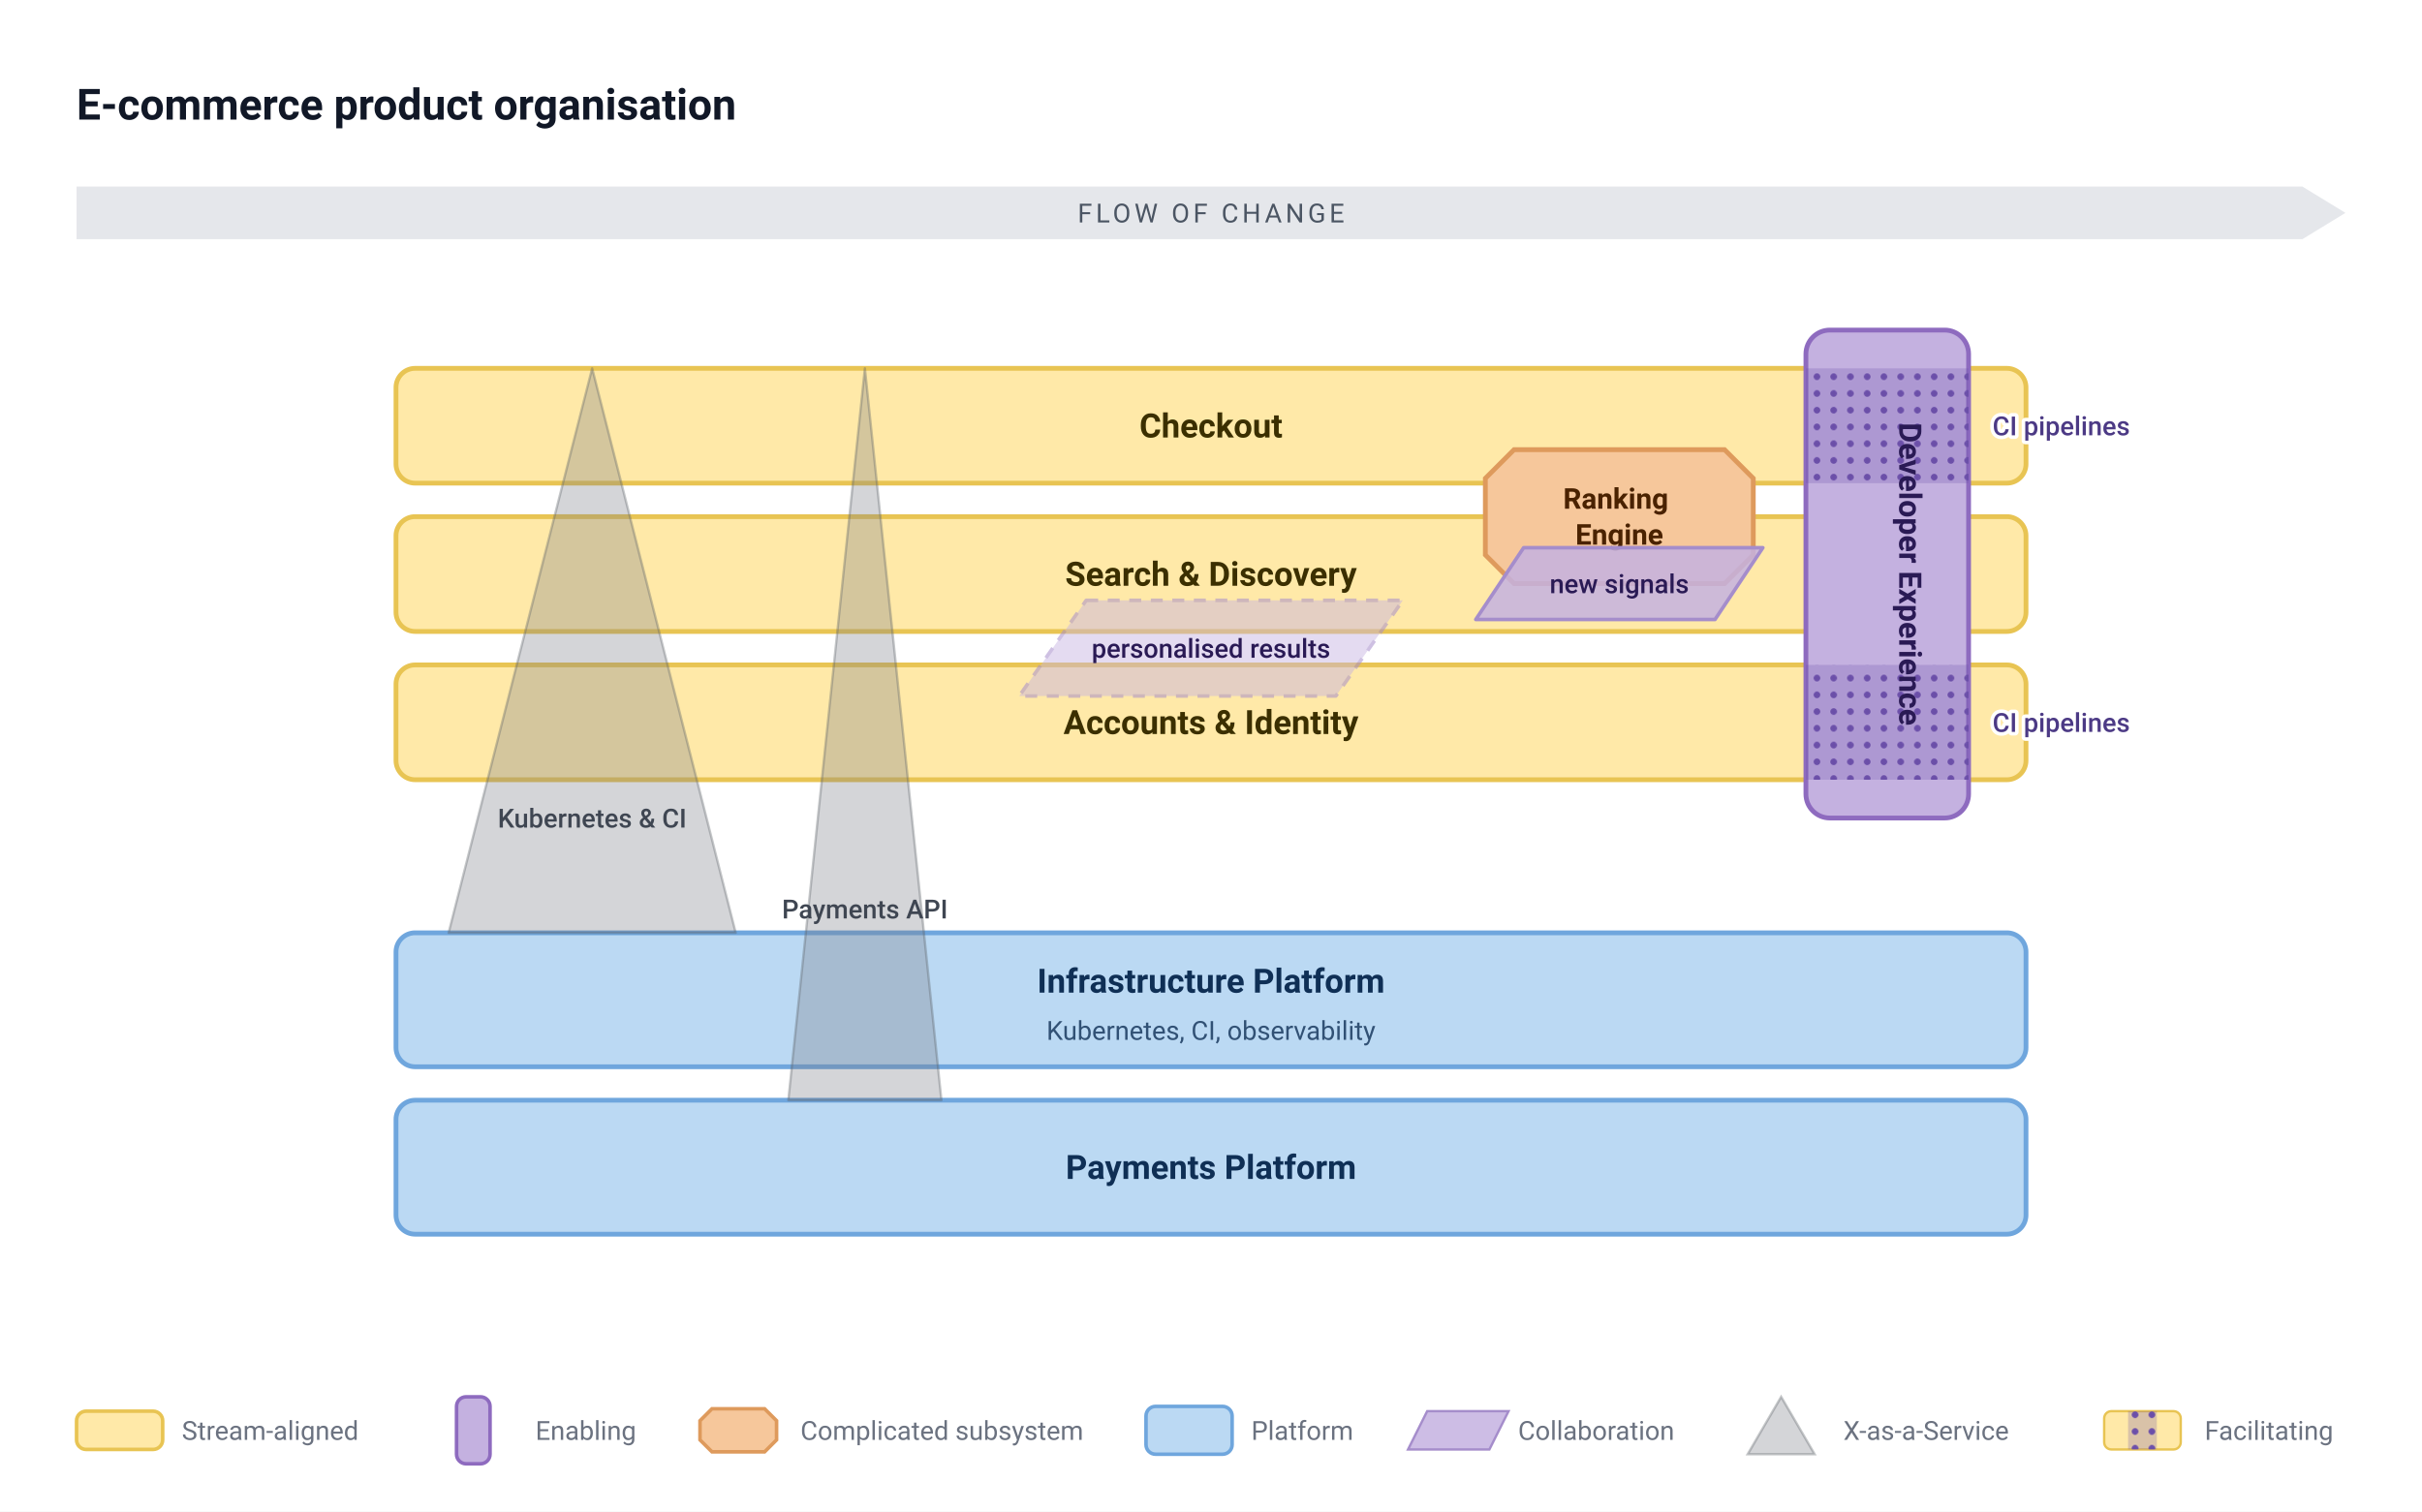
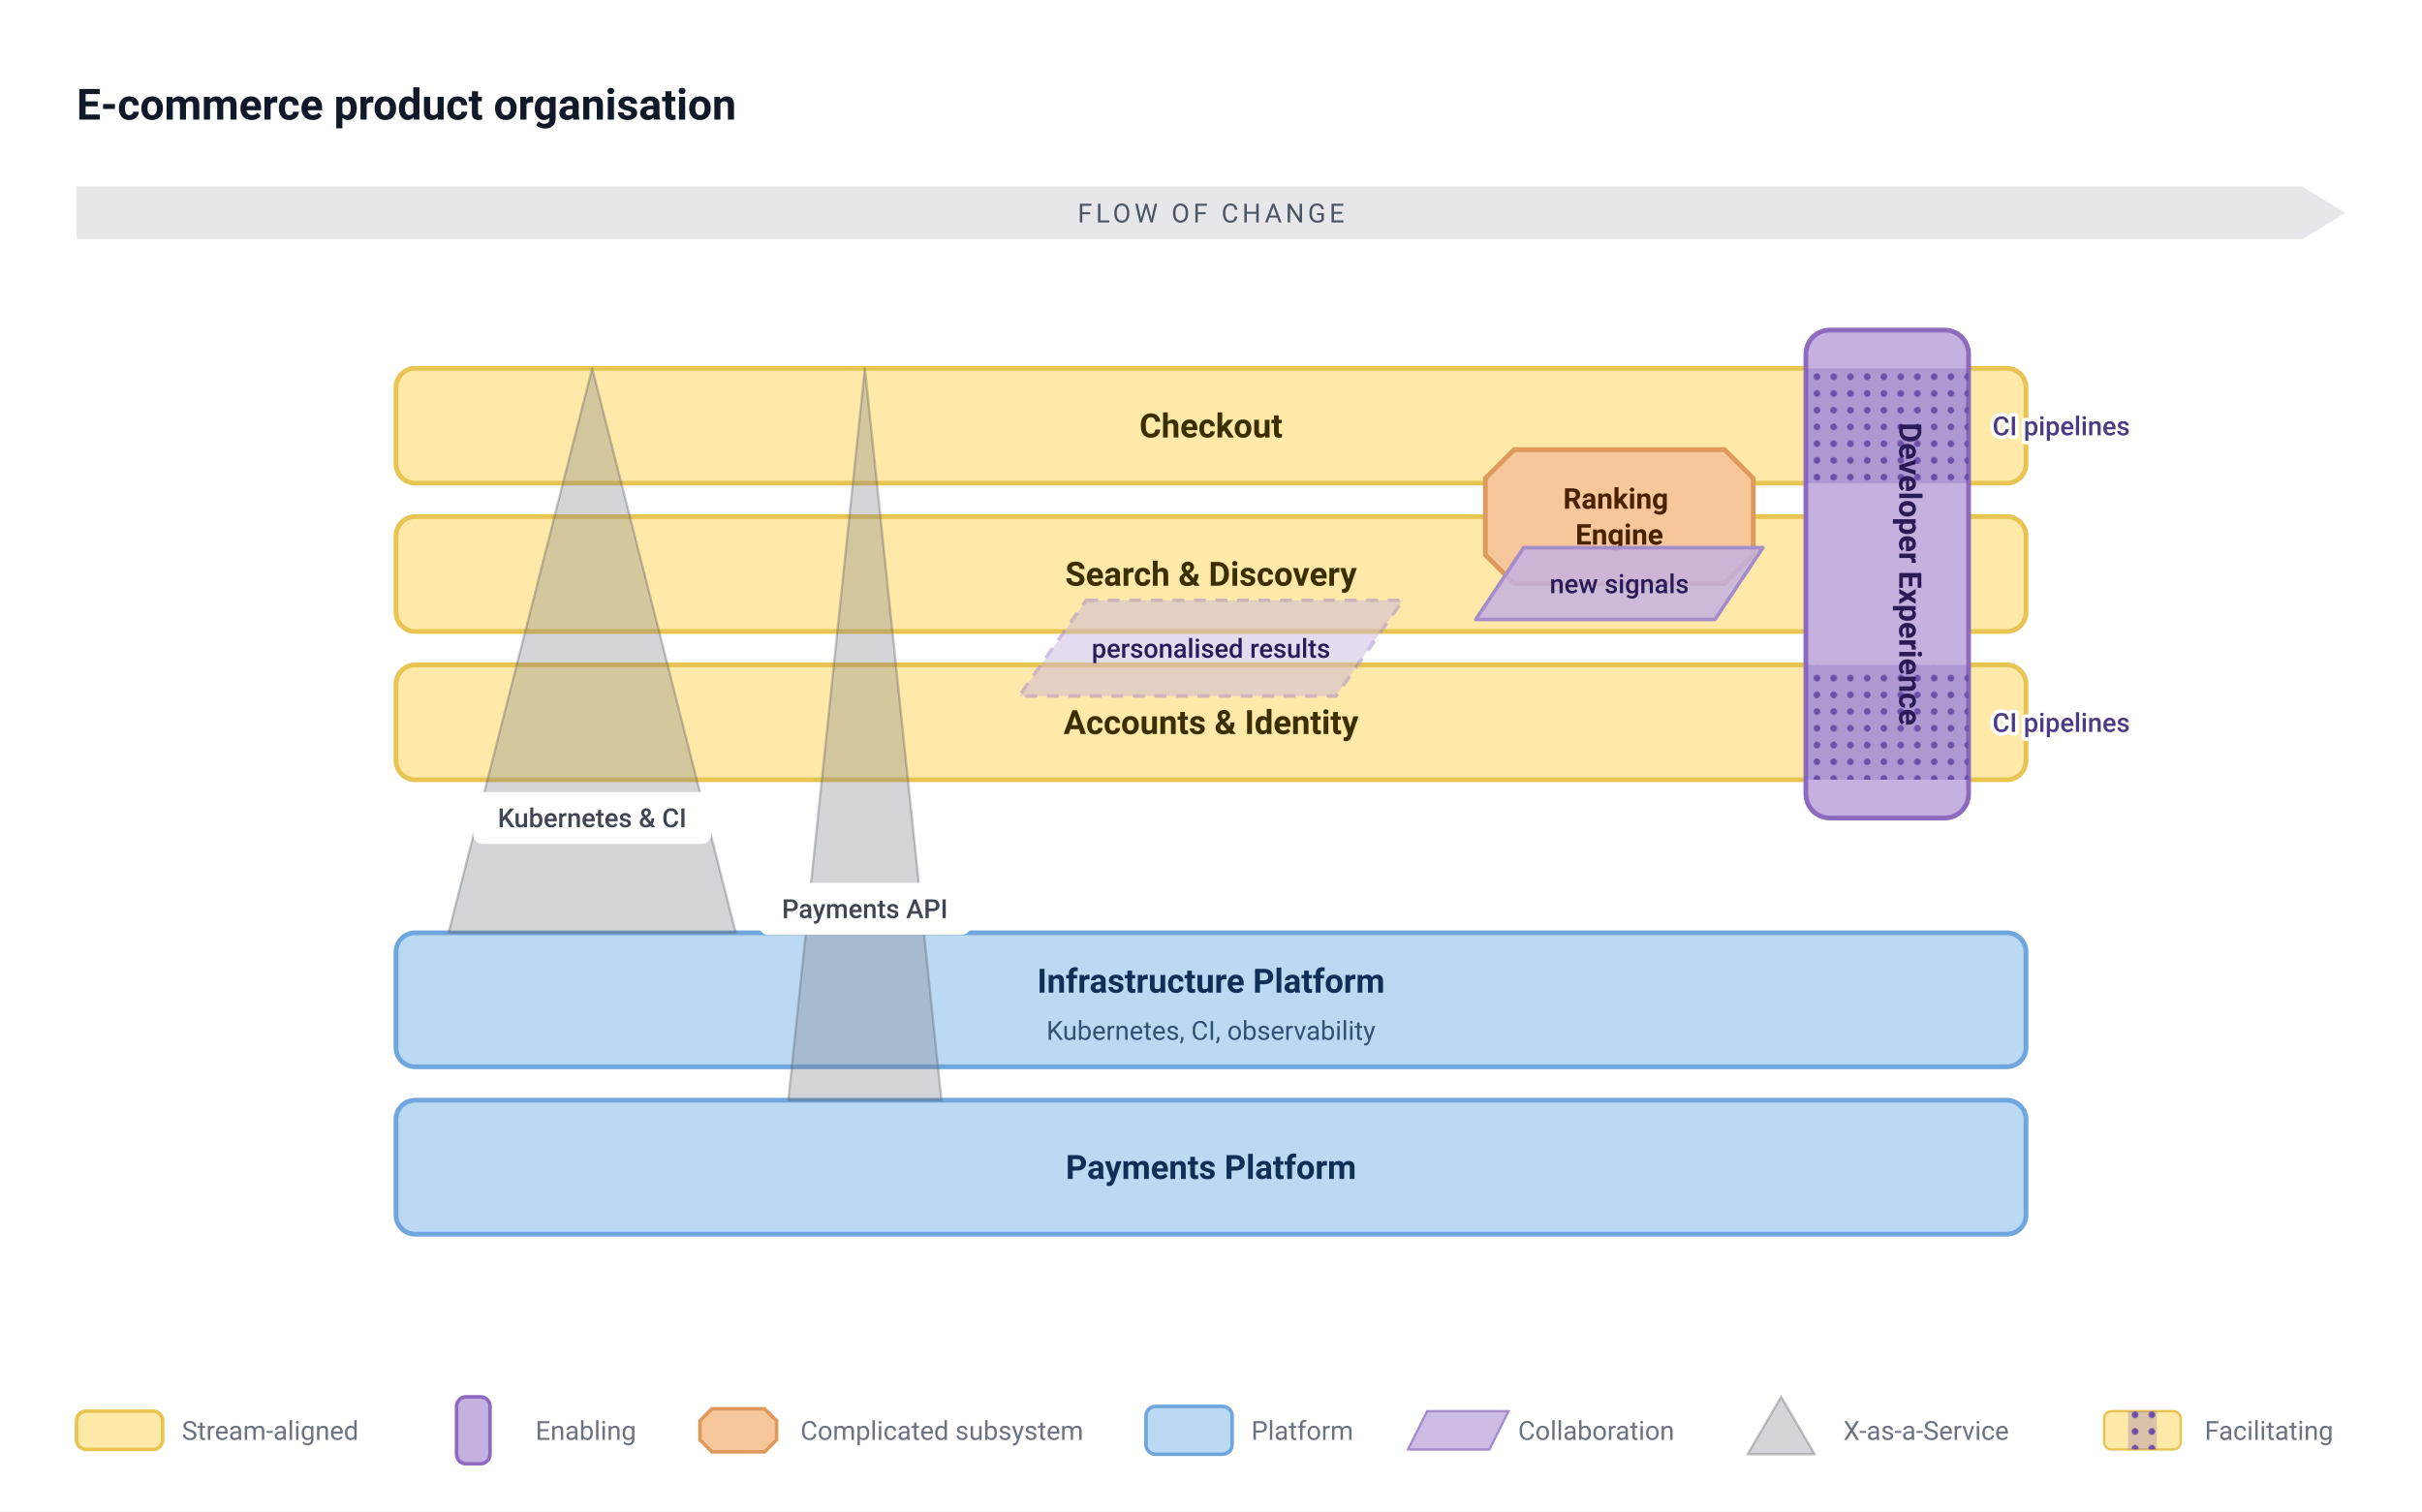
<svg xmlns="http://www.w3.org/2000/svg" width="1012.42" height="632" viewBox="0 0 1012.42 632" font-family="system-ui, -apple-system, &quot;Segoe UI&quot;, Roboto, Helvetica, Arial, sans-serif" role="img" aria-label="E-commerce product organisation" data-teamtopo="0.1.0">
  <defs>
    <pattern id="tt-dots" patternUnits="userSpaceOnUse" width="7" height="7">
      <rect width="7" height="7" fill="rgba(107,79,168,0.25)" />
      <circle cx="3.5" cy="3.5" r="1.4" fill="#6B4FA8" />
    </pattern>
  </defs>
  <rect width="1012.42" height="632" fill="#ffffff" class="tt-bg" />
  <text x="32" y="50" font-size="18" font-weight="700" fill="#111827">E-commerce product organisation</text>
  <g class="tt-flow">
    <path d="M32,78 H962.42 L980.42,89 L962.42,100 H32 Z" fill="#e5e7eb" />
    <text x="506.21" y="93" text-anchor="middle" font-size="11" letter-spacing="1.5" fill="#4b5563">FLOW OF CHANGE</text>
  </g>
  <g class="tt-frames" />
  <g class="tt-lanes">
    <g class="tt-node tt-platform" data-id="infra">
      <rect x="165.53" y="390" width="681.36" height="56" rx="8" fill="#BBD9F3" stroke="#6FA6DD" stroke-width="2" />
      <text x="506.21" y="415.025" text-anchor="middle" font-size="14" fill="#0f2f55" font-weight="600">
        <tspan x="506.21" dy="0">Infrastructure Platform</tspan>
      </text>
      <text x="506.21" y="434.75" text-anchor="middle" font-size="11" fill="#0f2f55" opacity="0.8">Kubernetes, CI, observability</text>
    </g>
    <g class="tt-node tt-platform" data-id="payments">
      <rect x="165.53" y="460" width="681.36" height="56" rx="8" fill="#BBD9F3" stroke="#6FA6DD" stroke-width="2" />
      <text x="506.21" y="492.9" text-anchor="middle" font-size="14" fill="#0f2f55" font-weight="600">
        <tspan x="506.21" dy="0">Payments Platform</tspan>
      </text>
    </g>
    <g class="tt-node tt-stream" data-id="checkout">
      <rect x="165.53" y="154" width="681.36" height="48" rx="8" fill="#FFE9A8" stroke="#E8C453" stroke-width="2" />
      <text x="506.21" y="182.9" text-anchor="middle" font-size="14" fill="#3b2f00" font-weight="600">
        <tspan x="506.21" dy="0">Checkout</tspan>
      </text>
    </g>
    <g class="tt-node tt-stream" data-id="search">
      <rect x="165.53" y="216" width="681.36" height="48" rx="8" fill="#FFE9A8" stroke="#E8C453" stroke-width="2" />
      <text x="506.21" y="244.9" text-anchor="middle" font-size="14" fill="#3b2f00" font-weight="600">
        <tspan x="506.21" dy="0">Search &amp; Discovery</tspan>
      </text>
    </g>
    <g class="tt-node tt-stream" data-id="accounts">
      <rect x="165.53" y="278" width="681.36" height="48" rx="8" fill="#FFE9A8" stroke="#E8C453" stroke-width="2" />
      <text x="506.21" y="306.9" text-anchor="middle" font-size="14" fill="#3b2f00" font-weight="600">
        <tspan x="506.21" dy="0">Accounts &amp; Identity</tspan>
      </text>
    </g>
  </g>
  <g class="tt-xaas">
    <g class="tt-edge tt-xaas">
      <polygon points="307.53,390 187.53,390 247.53,154" fill="rgba(120,124,132,0.32)" stroke="rgba(90,94,102,0.35)" stroke-width="1" stroke-linejoin="round" />
-       <text x="247.53" y="346" text-anchor="middle" font-size="11" font-weight="500" fill="#3f4652" stroke="none" stroke-width="3" paint-order="stroke" stroke-linejoin="round">Kubernetes &amp; CI</text>
+       <g class="tt-edge-label">
+         <rect x="197.785" y="331.125" width="99.49" height="21.75" rx="4" fill="#ffffff" />
+         <text x="247.53" y="345.85" text-anchor="middle" font-size="11" font-weight="500" fill="#3f4652">
+           <tspan x="247.53" dy="0">Kubernetes &amp; CI</tspan>
+         </text>
+       </g>
    </g>
    <g class="tt-edge tt-xaas">
      <polygon points="393.53,460 329.53,460 361.53,154" fill="rgba(120,124,132,0.32)" stroke="rgba(90,94,102,0.35)" stroke-width="1" stroke-linejoin="round" />
-       <text x="361.53" y="384" text-anchor="middle" font-size="11" font-weight="500" fill="#3f4652" stroke="none" stroke-width="3" paint-order="stroke" stroke-linejoin="round">Payments API</text>
+       <g class="tt-edge-label">
+         <rect x="317.23" y="369.125" width="88.6" height="21.75" rx="4" fill="#ffffff" />
+         <text x="361.53" y="383.85" text-anchor="middle" font-size="11" font-weight="500" fill="#3f4652">
+           <tspan x="361.53" dy="0">Payments API</tspan>
+         </text>
+       </g>
    </g>
  </g>
  <g class="tt-overlays">
    <g class="tt-node tt-subsystem" data-id="ranking">
      <path d="M632.89,188 H720.89 L732.89,200 V232 L720.89,244 H632.89 L620.89,232 V200 Z" fill="#F6C79B" stroke="#DE9A5C" stroke-width="2" />
      <text x="676.89" y="212.7" text-anchor="middle" font-size="12" fill="#4a2200" font-weight="600">
        <tspan x="676.89" dy="0">Ranking</tspan>
        <tspan x="676.89" dy="15">Engine</tspan>
      </text>
    </g>
    <g class="tt-node tt-enabling" data-id="devex">
      <rect x="754.89" y="138" width="68" height="204" rx="10" fill="#C4B1E0" stroke="#8E6BBF" stroke-width="2" />
    </g>
  </g>
  <g class="tt-facilitating">
    <g class="tt-edge tt-facilitating">
      <rect x="754.89" y="154" width="68" height="48" fill="url(#tt-dots)" />
      <text x="832.89" y="182" text-anchor="start" font-size="11" font-weight="500" fill="#4c3a85" stroke="#ffffff" stroke-width="3" paint-order="stroke" stroke-linejoin="round">CI pipelines</text>
    </g>
    <g class="tt-edge tt-facilitating">
      <rect x="754.89" y="278" width="68" height="48" fill="url(#tt-dots)" />
      <text x="832.89" y="306" text-anchor="start" font-size="11" font-weight="500" fill="#4c3a85" stroke="#ffffff" stroke-width="3" paint-order="stroke" stroke-linejoin="round">CI pipelines</text>
    </g>
  </g>
  <g class="tt-overlay-labels">
    <g class="tt-node tt-enabling" data-id="devex">
      <text x="0" y="0" text-anchor="middle" font-size="13" font-weight="600" fill="#2a1a55" transform="translate(793.89 240) rotate(90)">Developer Experience</text>
    </g>
  </g>
  <g class="tt-collaboration">
    <g class="tt-edge tt-collaboration">
      <polygon points="636.89,229 736.89,229 716.89,259 616.89,259" fill="rgba(196,177,224,0.85)" stroke="#A58DCB" stroke-width="1.5" stroke-linejoin="round" />
      <text x="676.89" y="248" text-anchor="middle" font-size="11" font-weight="500" fill="#2a1a55" stroke="none" stroke-width="3" paint-order="stroke" stroke-linejoin="round">new signals</text>
    </g>
    <g class="tt-edge tt-collaboration">
      <polygon points="454.04,251 586.39,251 558.39,291 426.04,291" fill="rgba(196,177,224,0.85)" stroke="#A58DCB" stroke-width="1.5" stroke-linejoin="round" opacity="0.55" stroke-dasharray="5 4" />
      <text x="506.21" y="275" text-anchor="middle" font-size="11" font-weight="500" fill="#2a1a55" stroke="none" stroke-width="3" paint-order="stroke" stroke-linejoin="round">personalised results</text>
    </g>
  </g>
  <g class="tt-legend">
    <rect x="32" y="590" width="36" height="16" rx="4" fill="#FFE9A8" stroke="#E8C453" stroke-width="1.5" />
    <text x="76" y="602" font-size="11" fill="#6b7280">Stream-aligned</text>
    <rect x="190.84" y="584" width="14" height="28" rx="4" fill="#C4B1E0" stroke="#8E6BBF" stroke-width="1.5" />
    <text x="223.84" y="602" font-size="11" fill="#6b7280">Enabling</text>
    <path d="M297.61,589 H319.61 L324.61,594 V602 L319.61,607 H297.61 L292.61,602 V594 Z" fill="#F6C79B" stroke="#DE9A5C" stroke-width="1.5" />
    <text x="334.61" y="602" font-size="11" fill="#6b7280">Complicated subsystem</text>
    <rect x="479.04" y="588" width="36" height="20" rx="4" fill="#BBD9F3" stroke="#6FA6DD" stroke-width="1.5" />
    <text x="523.04" y="602" font-size="11" fill="#6b7280">Platform</text>
    <polygon points="596.58,590 630.58,590 622.58,606 588.58,606" fill="rgba(196,177,224,0.85)" stroke="#A58DCB" stroke-width="1" />
    <text x="634.58" y="602" font-size="11" fill="#6b7280">Collaboration</text>
    <polygon points="730.54,608 758.54,608 744.54,584" fill="rgba(120,124,132,0.32)" stroke="rgba(90,94,102,0.35)" stroke-width="1" />
    <text x="770.54" y="602" font-size="11" fill="#6b7280">X-as-a-Service</text>
    <rect x="879.57" y="590" width="32" height="16" rx="3" fill="#FFE9A8" stroke="#E8C453" stroke-width="1" />
    <rect x="889.57" y="590" width="12" height="16" fill="url(#tt-dots)" />
    <text x="921.57" y="602" font-size="11" fill="#6b7280">Facilitating</text>
  </g>
</svg>
